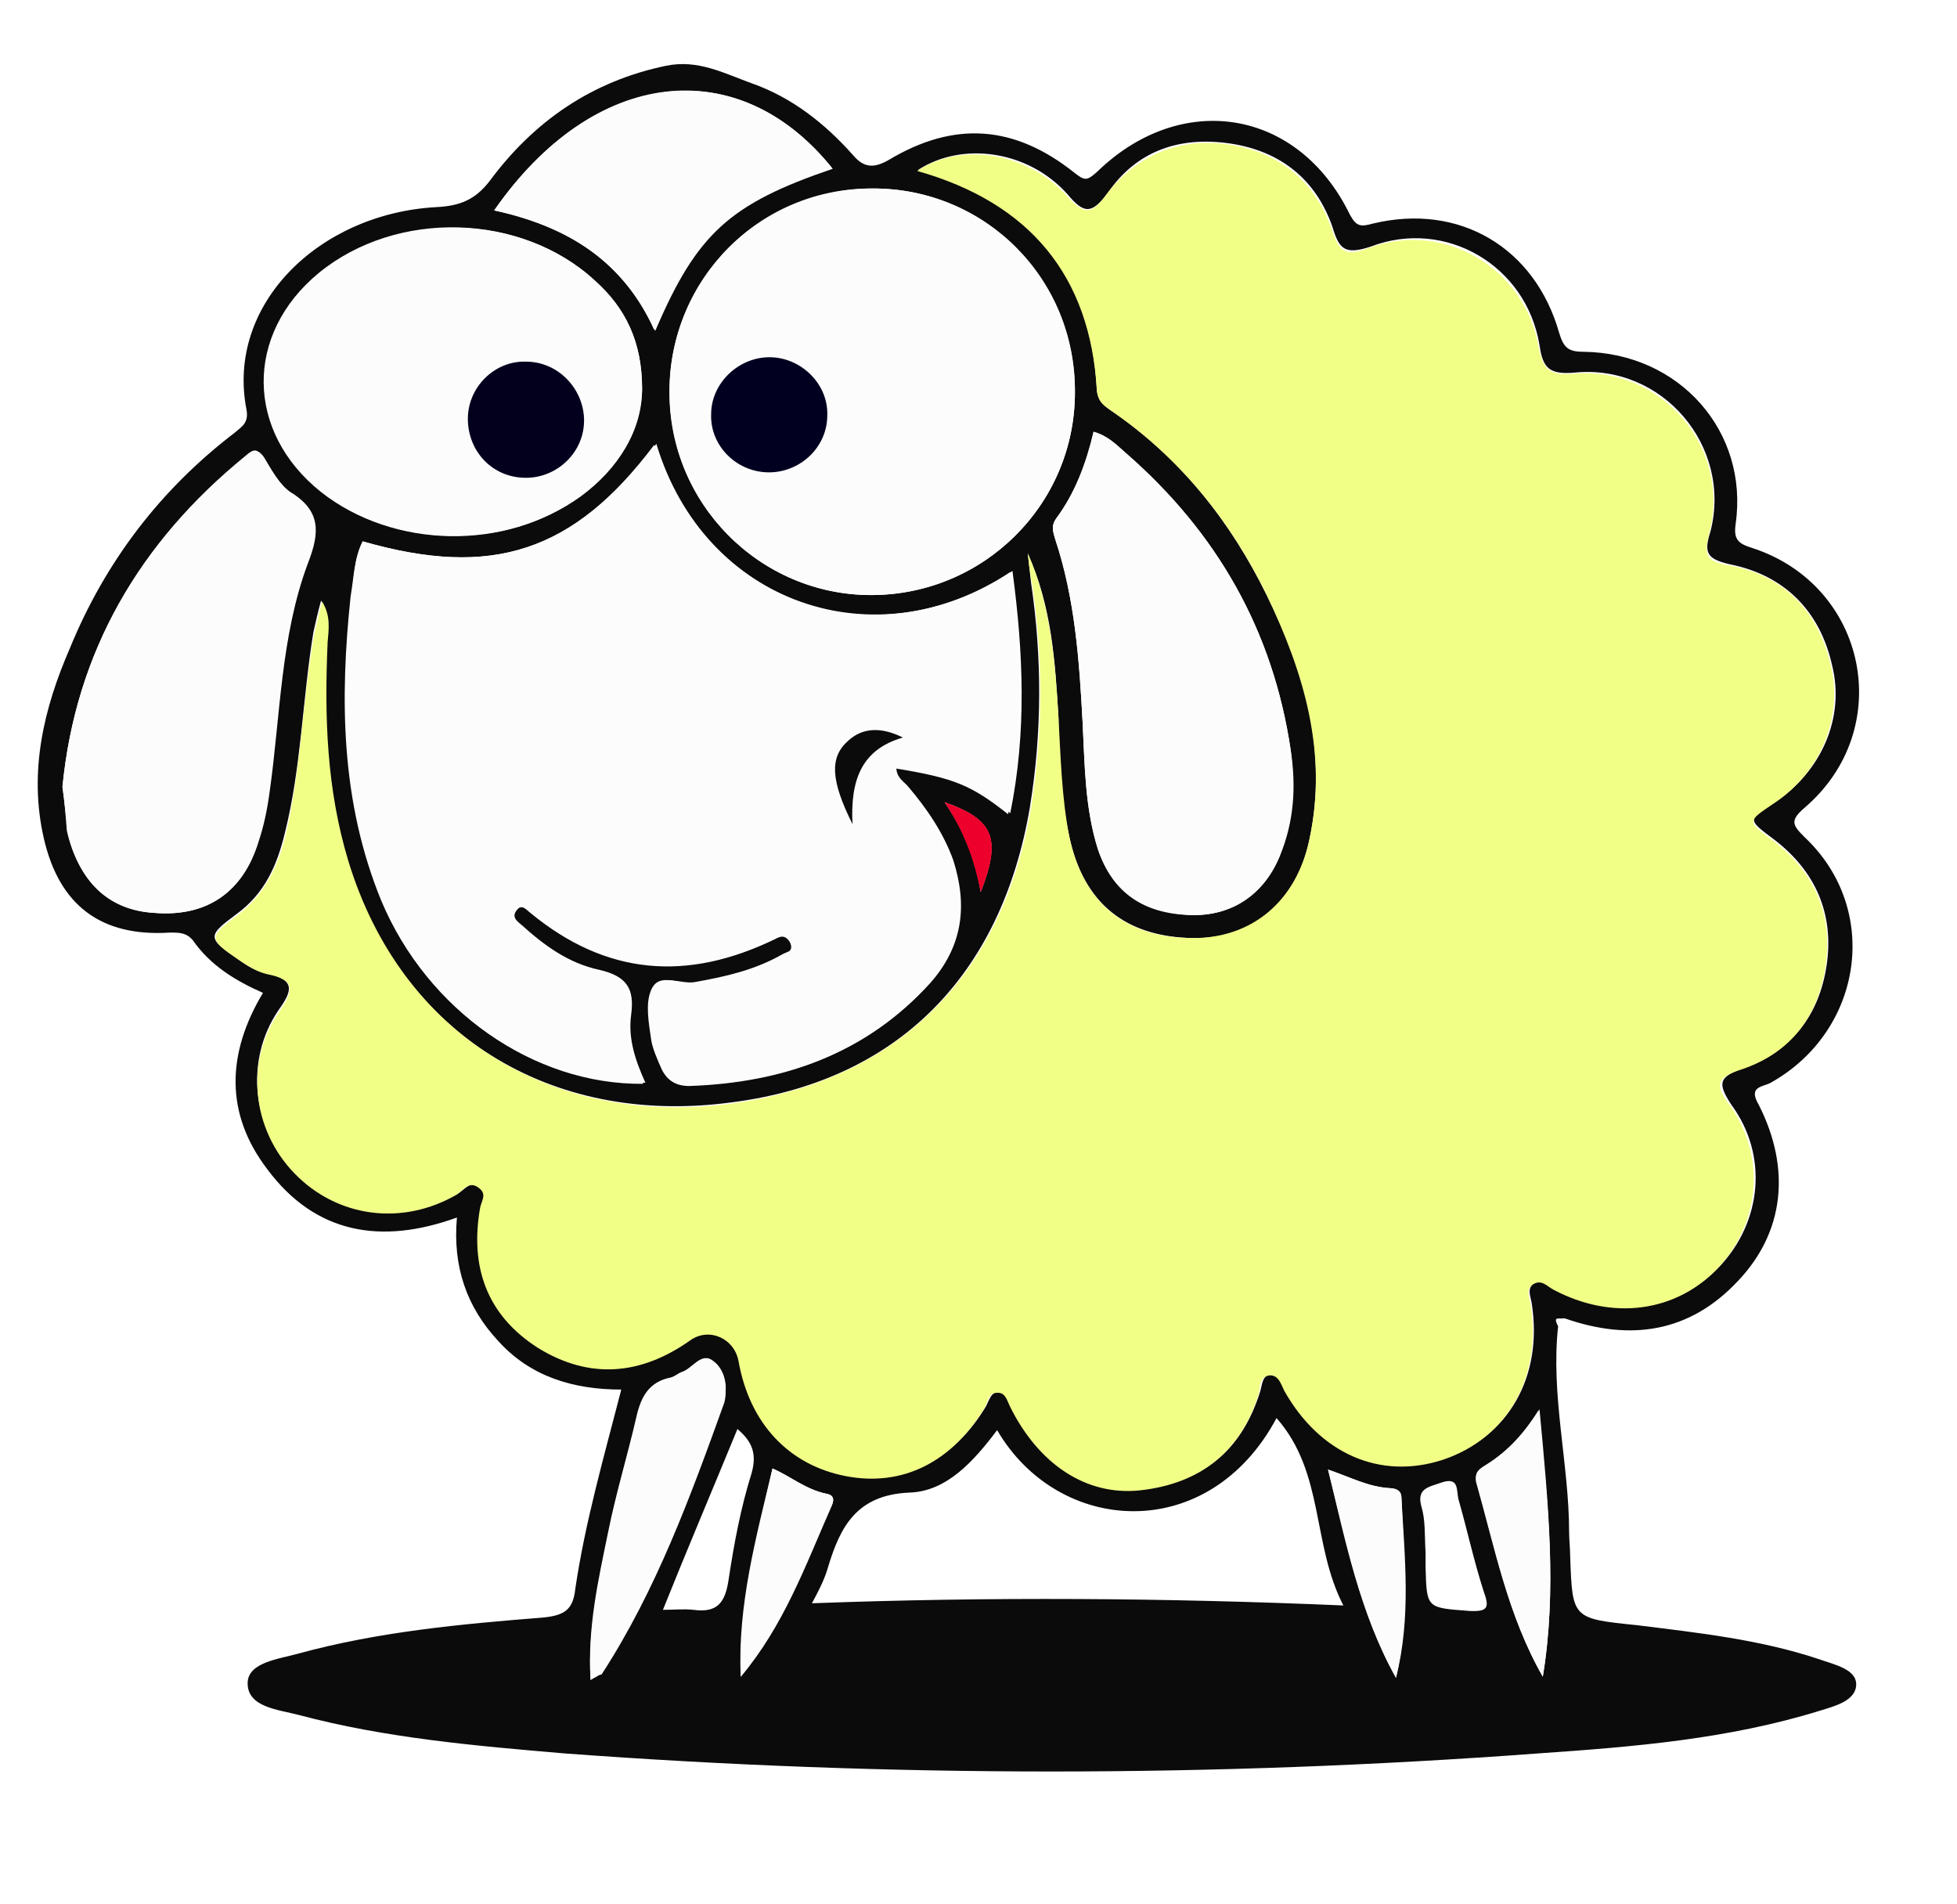
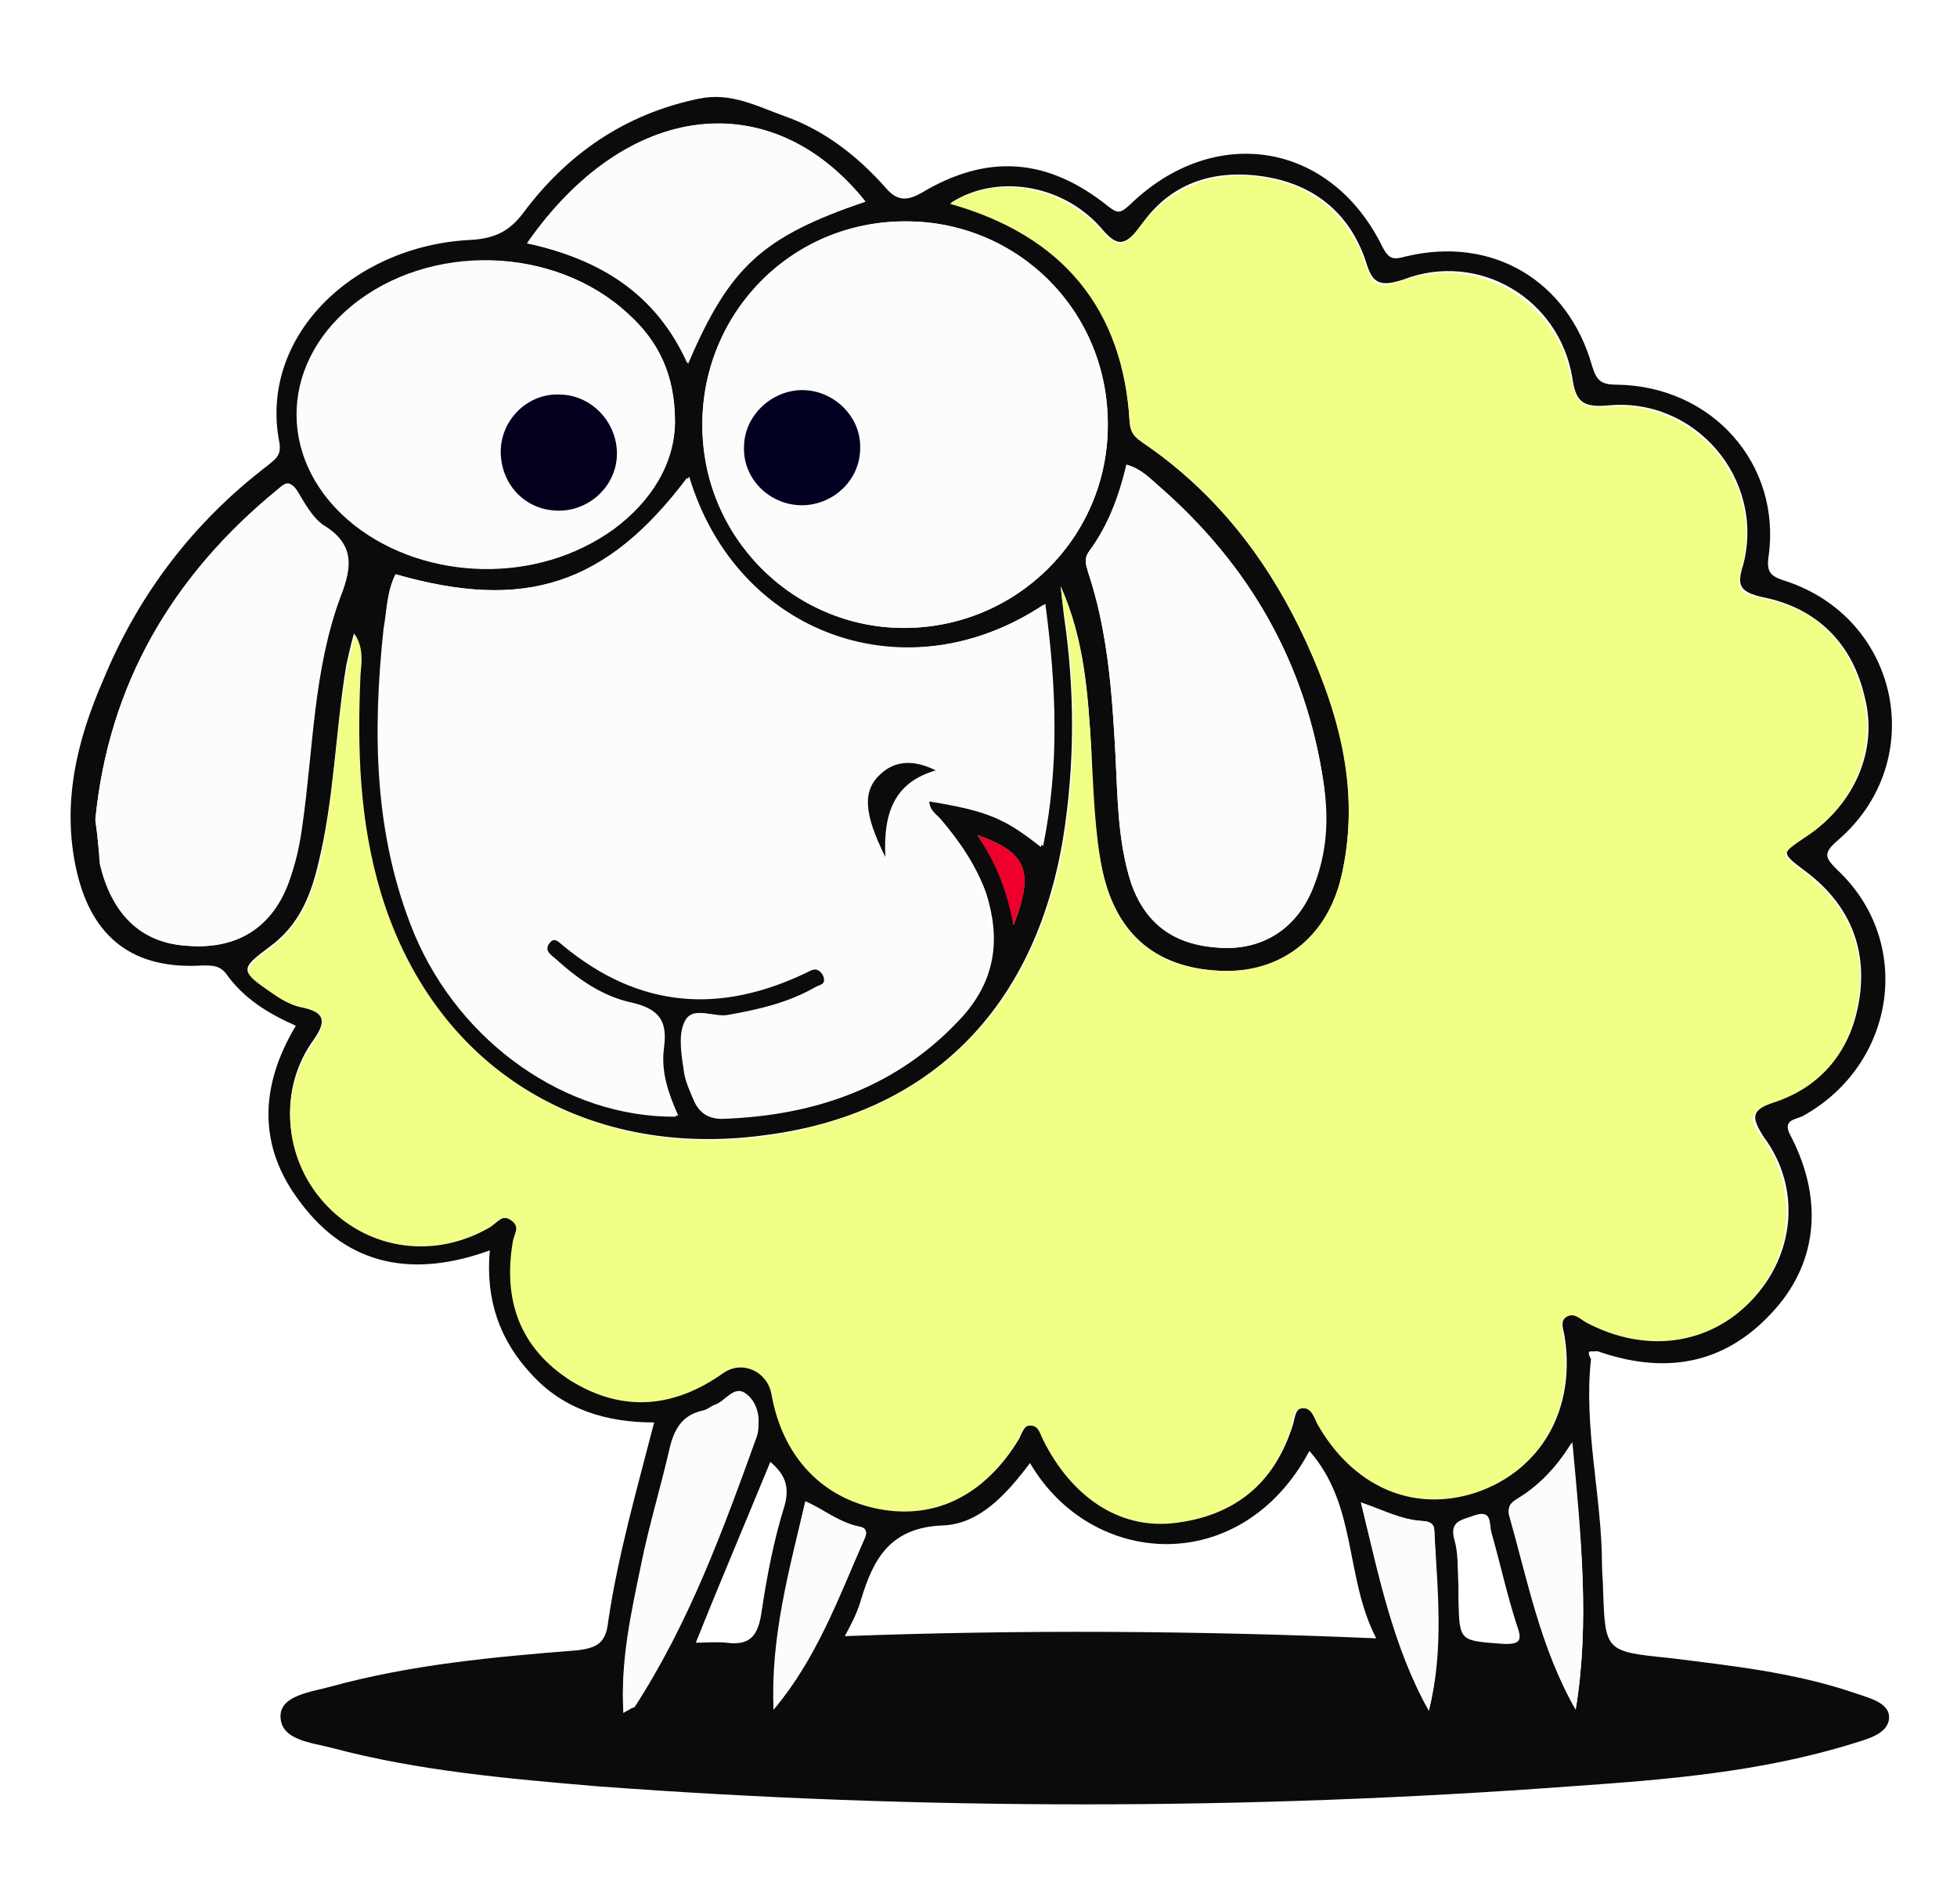
<svg xmlns="http://www.w3.org/2000/svg" version="1.1" id="Layer_1" x="0px" y="0px" viewBox="0 0 178.6 173.7" style="enable-background:new 0 0 178.6 173.7;" xml:space="preserve">
  <style type="text/css">
	.st0{display:none;fill:#FDFDFD;}
	.st1{fill:#0B0B0B;}
	.st2{fill:#F2FF87;}
	.st3{fill:#FCFCFC;}
	.st4{display:none;fill:#FCFCFC;}
	.st5{fill:#ED002B;}
	.st6{fill:#FDFDFD;}
	.st7{fill:#020020;}
	.st8{fill:#03001E;}
</style>
  <g>
    <path class="st0" d="M89.3,173.6c-29.1,0-58.1,0-87.1,0.1c-1.8,0-2.2-0.4-2.2-2.1C0.1,115.1,0.1,58.6,0,2.1C0,0.4,0.4,0,2.1,0   c58.1,0.1,116.2,0.1,174.3,0c1.8,0,2.2,0.4,2.2,2.1c-0.1,56.5-0.1,112.9,0,169.4c0,1.8-0.4,2.1-2.1,2.1   C147.3,173.6,118.3,173.6,89.3,173.6z M142.8,120.5c6,2.1,11.3,1.2,15.8-3.4c4.2-4.4,4.9-10.3,1.9-16.1c-1-1.8,0.5-1.6,1.1-2   c8.6-4.7,10.2-15.7,3.1-22.4c-1.2-1.1-1.4-1.5,0-2.7c8.4-7.2,5.6-20.2-4.8-23.7c-1.3-0.5-1.7-0.8-1.5-2.2   c1.2-8.5-5.1-15.7-13.9-15.7c-1.4,0-1.8-0.4-2.2-1.7c-2.2-7.7-9.1-11.8-17-10c-1.1,0.3-1.5,0.3-2.1-0.8   c-4.7-9.7-15.3-11.5-23.1-3.9c-0.9,0.8-1.1,0.7-2,0.1c-5.5-4.5-11-4.9-17-1.2c-1.4,0.8-2.3,0.7-3.3-0.5c-2.6-2.8-5.5-5.2-9.2-6.5   c-2.5-0.9-4.9-2.1-7.8-1.6c-6.7,1.4-12.1,5.1-16.1,10.5c-1.3,1.8-2.7,2.3-4.9,2.4c-10.7,0.6-19.2,8.9-17.3,18.5   c0.2,1.1-0.4,1.5-1.1,2.1c-6.8,5.2-11.8,11.8-15,19.6C4.1,64.9,2.7,70.6,4,76.7c1.4,6,5.2,8.9,11.5,8.9c0.8,0,1.5-0.1,2.1,0.7   c1.6,2.2,3.9,3.6,6.4,4.8c-3.2,5.5-3.5,11,0.4,16.1c4.5,5.8,10.5,6.8,17.3,4.4c-0.4,4.5,0.9,8.1,3.8,11.3c3,3.2,6.8,4.3,11.2,4.4   c-1.6,6.2-3.3,12.1-4.2,18.2c-0.3,1.9-1,2.5-2.9,2.6c-7.5,0.6-15.1,1.3-22.4,3.3c-1.8,0.5-4.6,0.8-4.6,2.7c0,2.1,2.8,2.4,4.7,2.9   c7.9,2.1,16.1,2.9,24.2,3.5c29.6,2.2,59.3,2.2,88.9,0c8.6-0.7,17.4-1.4,25.7-3.9c1.4-0.5,3.4-0.9,3.3-2.4c0-1.5-2-2-3.4-2.3   c-5.4-1.8-11-2.4-16.6-3.1c-5.9-0.7-5.9-0.7-6.1-6.2c0-0.7-0.1-1.5-0.1-2.3c0-6.3-1.7-12.5-1-18.8   C142.4,120.9,142.6,120.7,142.8,120.5z" />
-     <path class="st1" d="M142.2,121c-0.7,6.3,1,12.6,1,18.8c0,0.7,0.1,1.5,0.1,2.3c0.2,5.6,0.2,5.6,6.1,6.2c5.6,0.7,11.2,1.3,16.6,3.1   c1.4,0.5,3.4,0.9,3.4,2.3c0,1.5-2,2-3.3,2.4c-8.4,2.6-17,3.3-25.7,3.9c-29.6,2.2-59.3,2.2-88.9,0c-8.2-0.7-16.3-1.4-24.2-3.5   c-1.9-0.5-4.7-0.7-4.7-2.9c0-1.9,2.8-2.2,4.6-2.7c7.3-2,14.8-2.7,22.4-3.3c1.9-0.2,2.7-0.7,2.9-2.6c0.9-6.1,2.6-12,4.2-18.2   c-4.4,0-8.3-1.2-11.2-4.4c-2.9-3.1-4.2-6.8-3.8-11.3c-6.9,2.5-12.9,1.5-17.3-4.4c-3.9-5.1-3.7-10.6-0.4-16.1   c-2.5-1.1-4.8-2.5-6.4-4.8c-0.6-0.7-1.2-0.7-2.1-0.7C9.2,85.5,5.4,82.6,4,76.5s0-11.9,2.4-17.4c3.2-7.8,8.2-14.4,15-19.6   c0.7-0.6,1.3-0.9,1.1-2.1c-1.9-9.6,6.6-17.9,17.3-18.5c2.2-0.1,3.6-0.7,4.9-2.4c4-5.4,9.3-9.1,16.1-10.5c2.9-0.6,5.3,0.7,7.8,1.6   c3.7,1.3,6.7,3.7,9.2,6.5c1,1.2,1.9,1.3,3.3,0.5c6-3.6,11.5-3.2,17,1.2c0.9,0.7,1.1,0.7,2-0.1c7.7-7.5,18.4-5.8,23.1,3.9   c0.6,1.1,1,1.1,2.1,0.8c7.9-1.9,14.8,2.2,17,10c0.4,1.3,0.8,1.7,2.2,1.7c8.8,0.1,15.1,7.3,13.9,15.7c-0.2,1.4,0.2,1.8,1.5,2.2   c10.5,3.4,13.2,16.5,4.8,23.7c-1.4,1.2-1.1,1.6,0,2.7c7,6.6,5.3,17.7-3.1,22.4c-0.7,0.4-2.1,0.3-1.1,2c3,5.9,2.3,11.7-1.9,16.1   c-4.4,4.7-9.8,5.5-15.8,3.4C142.1,120.3,141.9,120.5,142.2,121z M93.8,50.5c0.1,0.9,0.2,1.9,0.3,2.7c1,6.8,1,13.6-0.1,20.4   c-2.6,15.5-12.2,25.1-27.3,27c-16.5,2.2-30.2-6.3-35-22.1c-2-6.5-2.3-13.2-1.9-20c0.1-1.2,0.3-2.3-0.5-3.7c-0.3,1.1-0.5,2-0.7,2.9   c-1,6.1-1.1,12.3-2.6,18.3c-0.7,2.9-1.8,5.5-4.4,7.4c-2.7,2-2.7,2.2,0.1,4.1c0.8,0.6,1.6,1.1,2.6,1.3c2.7,0.6,2.4,1.6,1.1,3.4   C22.3,96.8,23,103,27,107c3.9,4,9.8,4.8,14.8,1.9c0.7-0.4,1.1-1.2,2-0.6c0.8,0.6,0.2,1.3,0.1,1.9c-1,5.3,0.7,9.7,5.3,12.7   s9.3,2.5,13.9-0.7c1.8-1.2,4.1-0.3,4.4,1.9c1,5.8,4.6,9.6,9.8,10.5s9.7-1.3,12.7-6.3c0.3-0.6,0.5-1.4,1.3-1.3   c0.8,0.1,0.9,0.7,1,1.3c2.6,5.2,6.8,8.1,11.8,7.6c5.6-0.6,9.2-3.5,10.9-8.9c0.2-0.7,0.2-1.5,1-1.6c0.9-0.1,1,0.7,1.3,1.4   c3.2,5.8,8.7,8.3,14.5,6.3c5.9-2,9-7.5,8-14.1c-0.1-0.7-0.5-1.4,0.2-1.9c0.8-0.5,1.3,0.2,1.9,0.5c5.3,2.9,11.1,2.1,15-2   c3.9-4.1,4.5-10.2,1.1-14.8c-1.3-2-1.1-2.5,1-3.3c4.5-1.6,7-4.8,7.7-9.4c0.7-4.7-1-8.6-4.8-11.5c-2.4-1.8-2.5-1.8,0.1-3.4   c4.2-2.8,6.4-7.7,5.2-12.5c-1.1-4.9-4.3-8.2-9.3-9.2c-2.2-0.5-2.4-1.1-1.8-3c2-7.8-4.4-15.3-12.4-14.5c-2.3,0.2-2.9-0.4-3.2-2.5   c-1.2-7.3-8.6-11.6-15.4-9c-2.4,0.8-2.9,0.2-3.5-1.8c-1.5-4.3-4.7-6.9-9.3-7.6c-4.7-0.7-8.6,0.7-11.2,4.5c-1.5,2-2.2,1.9-3.7,0.1   c-3.6-4-9.6-4.8-13.6-2.2c10.3,3,15.8,9.7,16.3,20.1c0.1,0.9,0.5,1.3,1.2,1.8c6.4,4.3,11,10.2,14.3,16.9c3.5,7,5.6,14.4,3.9,22.3   c-1.2,5.8-5.3,9.1-10.6,9c-6.2-0.1-10-3.2-11.3-9.2c-0.8-3.6-1-7.3-1-10.9C96.3,60.4,96,55.4,93.8,50.5z M33.1,49.4   c-0.8,1.6-0.8,3.4-1,5c-1,9.4-1,18.7,2.9,27.7c4.3,10,14,16.8,23.9,16.7c-0.9-2-1.6-4-1.3-6.2c0.3-2.3-0.3-3.5-2.9-4.1   c-2.8-0.6-5-2.2-7.1-4.1c-0.5-0.4-1-0.8-0.3-1.5c0.6-0.6,1-0.1,1.3,0.3c6.8,5.7,14.3,6.3,22.3,2.4c0.7-0.3,1.1-0.5,1.4,0.3   c0.5,0.9-0.5,0.9-0.9,1.2c-2.5,1.4-5.1,2-7.9,2.5c-1.3,0.3-3.2-0.9-3.9,0.7c-0.5,1.2-0.2,2.9,0,4.3c0.1,1,0.6,2,1,2.9   c0.4,1,1.1,1.5,2.5,1.5c8.6-0.3,16-2.9,21.8-9.3c3-3.4,3.4-7.1,2.1-11.2c-0.9-2.5-2.4-4.7-4.1-6.7c-0.4-0.5-1.1-0.8-1.1-1.8   c5.6,1,7,1.6,10.4,4.2c1.5-7.4,1.2-14.6,0.2-22.1c-12.5,8.4-28.1,3-32.5-11.6C52.3,50.4,44.9,52.8,33.1,49.4z M98.1,35.8   c0-10.3-8.2-18.6-18.4-18.6c-10.3-0.1-18.6,8.2-18.6,18.5s8.3,18.6,18.4,18.6C89.8,54.3,98.1,46,98.1,35.8z M58.6,35.5   c0-4.3-1.5-7.4-4.3-9.9c-6.7-6.2-18.1-6.4-25.1-0.7c-6.8,5.6-6.7,14.5,0.2,20c6.6,5.2,16.8,5.3,23.6,0.4   C56.4,42.8,58.6,39.3,58.6,35.5z M99.8,39.4c-0.7,2.9-1.7,5.6-3.4,7.9c-0.5,0.7-0.3,1.2-0.1,1.9c1.8,5.4,2.2,11,2.5,16.7   c0.2,3.9,0.2,7.8,1.4,11.6c1.3,3.8,4.1,5.8,8.5,6c3.7,0.1,6.6-1.8,8.1-5.4c1.2-3.1,1.4-6.3,1-9.6c-1.6-10.9-6.7-19.9-15.1-27.2   C101.8,40.5,101.1,39.8,99.8,39.4z M5.7,71.8c0.2,1.4,0.3,2.7,0.5,4c0.9,4.6,3.7,7.3,7.9,7.5c4.8,0.4,8.1-1.9,9.5-6.5   c0.5-1.5,0.8-3,1-4.5c1-7,1-14.2,3.5-20.9c1.1-2.8,1.2-4.8-1.6-6.5c-1-0.7-1.7-2-2.3-3c-0.6-1-1-0.8-1.7-0.3   C12.7,49.5,6.9,59.5,5.7,71.8z M74.1,146.3c16.2-0.6,32.1-0.5,48.5,0.2c-2.9-5.6-1.7-12.1-6.1-17.1c-6.2,11.6-19.9,10.7-25.5,1.1   c-2.1,2.8-4.6,5.6-8,5.7c-4.8,0.2-6.3,3.1-7.4,6.7C75.3,144,74.8,145,74.1,146.3z M45.1,19.2c6.7,1.4,11.8,4.7,14.6,10.9   c3.8-8.9,6.8-11.6,16.2-14.8C67.4,4.7,54.2,6.2,45.1,19.2z M53.9,153.3c0.5-0.3,0.8-0.4,0.9-0.6c5.1-7.6,8.1-16.3,11.2-24.8   c0.5-1.2,0.2-2.9-0.9-3.7c-1.1-0.9-1.9,0.7-2.9,1c-0.3,0.1-0.6,0.4-1,0.5c-2,0.4-2.7,1.8-3.1,3.5c-0.8,3.5-1.9,7.1-2.6,10.6   C54.6,144.2,53.6,148.5,53.9,153.3z M140.8,153c1.3-7.9,0.5-15.8-0.4-24.3c-1.5,2.4-3.1,4-5.1,5.2c-0.5,0.3-0.7,0.7-0.6,1.3   C136.4,141.2,137.6,147.4,140.8,153z M67.6,153c3.9-4.7,5.9-10.3,8.3-15.6c0.3-0.7,0.1-1-0.5-1.1c-1.8-0.4-3.2-1.5-4.9-2.3   C69.1,140.4,67.4,146.5,67.6,153z M121.2,134.1c1.7,6.6,2.9,13.1,6.2,19c1.3-5.5,0.7-10.9,0.5-16.4c0-0.7-0.4-0.8-1-0.9   C124.9,135.7,123.2,134.8,121.2,134.1z M67.3,130.4c-2.3,5.6-4.6,11-6.8,16.5c1,0,1.9-0.1,2.8,0c2.2,0.3,2.9-0.7,3.2-2.8   c0.5-3.3,1.1-6.5,2.1-9.7C69.1,132.6,68.6,131.5,67.3,130.4z M130.1,141.7c0,0,0,0.7,0,1.3c0.1,3.8,0.1,3.7,4,4   c1.8,0.1,1.8-0.4,1.3-1.8c-0.9-2.8-1.5-5.6-2.3-8.4c-0.2-0.8,0.1-2.1-1.6-1.5c-1.1,0.4-2.2,0.5-1.8,2.1   C130.1,138.7,130,139.9,130.1,141.7z M86.2,73.2c1.8,2.6,2.8,5.2,3.3,8.2C91.4,76.5,90.7,74.8,86.2,73.2z" />
-     <path class="st2" d="M93.8,50.5c2.1,4.8,2.5,9.9,2.8,15c0.2,3.6,0.3,7.4,1,10.9c1.3,6.1,5.2,9.2,11.3,9.2c5.3,0,9.4-3.3,10.6-9   c1.7-7.9-0.5-15.2-3.9-22.3c-3.3-6.8-8-12.6-14.3-16.9c-0.7-0.5-1.1-0.8-1.2-1.8C99.5,25.2,94,18.5,83.7,15.6   c3.9-2.6,9.9-1.8,13.6,2.2c1.6,1.8,2.3,1.9,3.7-0.1c2.8-3.6,6.7-5.2,11.2-4.5c4.6,0.7,7.8,3.4,9.3,7.6c0.7,2.1,1.1,2.7,3.5,1.8   c6.8-2.5,14.2,1.9,15.4,9c0.4,2.1,1,2.7,3.2,2.5c8.1-0.7,14.4,6.8,12.4,14.5c-0.5,2-0.4,2.6,1.8,3c5.1,0.9,8.2,4.3,9.3,9.2   c1.1,4.8-1,9.7-5.2,12.5c-2.5,1.7-2.5,1.6-0.1,3.4c3.8,2.9,5.5,6.7,4.8,11.5c-0.7,4.6-3.2,7.9-7.7,9.4c-2.2,0.7-2.5,1.4-1,3.3   c3.3,4.7,2.7,10.7-1.1,14.8c-3.9,4.1-9.7,4.8-15,2c-0.6-0.3-1.1-1-1.9-0.5c-0.7,0.5-0.3,1.2-0.2,1.9c1,6.6-2.1,12.1-8,14.1   c-5.8,1.9-11.3-0.6-14.5-6.3c-0.3-0.6-0.5-1.4-1.3-1.4c-0.9,0.1-0.9,0.9-1,1.6c-1.6,5.3-5.3,8.3-10.9,8.9   c-4.9,0.5-9.2-2.4-11.8-7.6c-0.3-0.6-0.4-1.2-1-1.3c-1-0.1-1,0.7-1.3,1.3c-3,5-7.5,7.3-12.7,6.3s-8.8-4.8-9.8-10.5   c-0.4-2.1-2.7-3.1-4.4-1.9c-4.5,3.2-9.2,3.6-13.9,0.7c-4.7-3-6.2-7.4-5.3-12.7c0.1-0.7,0.7-1.3-0.1-1.9c-0.9-0.7-1.4,0.2-2,0.6   c-5,2.9-10.9,2.1-14.8-1.9c-3.9-4-4.6-10.2-1.4-14.8c1.3-1.9,1.5-2.9-1.1-3.4c-0.9-0.2-1.7-0.7-2.6-1.3c-2.8-1.9-2.8-2.1-0.1-4.1   c2.5-1.9,3.7-4.5,4.4-7.4c1.4-6.1,1.5-12.2,2.6-18.3c0.2-0.9,0.4-1.8,0.7-2.9c0.8,1.3,0.6,2.5,0.5,3.7c-0.3,6.8-0.1,13.4,1.9,20   c4.8,15.7,18.4,24.3,35,22.1c15.1-2.1,24.7-11.6,27.3-27c1.1-6.8,1.1-13.6,0.1-20.4C94,52.4,93.9,51.4,93.8,50.5z" />
-     <path class="st3" d="M33.1,49.4c11.9,3.4,19.2,1,26.6-8.8c4.4,14.5,20,19.9,32.5,11.6c1,7.5,1.3,14.7-0.2,22.1   c-3.3-2.6-4.8-3.3-10.4-4.2c0,0.8,0.8,1.3,1.1,1.8c1.7,2.1,3.2,4.2,4.1,6.7c1.3,4.1,1,7.8-2.1,11.2c-5.8,6.4-13.2,9-21.8,9.3   c-1.2,0-2-0.5-2.5-1.5c-0.4-0.9-0.9-2-1-2.9c-0.2-1.4-0.5-3.1,0-4.3c0.7-1.8,2.6-0.5,3.9-0.7c2.8-0.5,5.4-1.1,7.9-2.5   c0.5-0.3,1.3-0.3,0.9-1.2c-0.4-0.7-0.9-0.6-1.4-0.3c-8,3.9-15.4,3.3-22.3-2.4c-0.4-0.3-0.7-0.8-1.3-0.3c-0.7,0.7-0.2,1,0.3,1.5   c2.1,1.9,4.4,3.5,7.1,4.1c2.6,0.6,3.2,1.7,2.9,4.1c-0.3,2.1,0.5,4.2,1.3,6.2c-10,0.1-19.7-6.7-23.9-16.7C31.1,73.2,31,63.8,32,54.4   C32.3,52.7,32.3,51,33.1,49.4z M77.8,75.2c-0.2-4,0.8-6.8,4.7-7.9c-2-1-3.7-0.9-5,0.3C75.7,69.1,75.7,71.2,77.8,75.2z" />
-     <path class="st3" d="M98.1,35.8c0,10.3-8.4,18.5-18.6,18.5c-10.2,0-18.5-8.4-18.4-18.6c0-10.3,8.5-18.5,18.6-18.5   C90,17.2,98.2,25.5,98.1,35.8z M75.5,37.9c0-2.8-2.3-5.2-5.1-5.3c-2.9-0.1-5.5,2.3-5.5,5.2c0,2.8,2.3,5.2,5.1,5.3   C73.1,43.2,75.5,40.9,75.5,37.9z" />
-     <path class="st3" d="M58.6,35.5c-0.1,3.8-2.2,7.2-5.7,9.8c-6.7,5-17,4.8-23.6-0.4c-6.9-5.5-7-14.4-0.2-20   c7.1-5.8,18.5-5.5,25.1,0.7C57.1,28.1,58.6,31.2,58.6,35.5z M42.7,38.4c0.1,2.9,2.4,5.2,5.2,5.2c2.9,0,5.4-2.4,5.3-5.4   c-0.1-2.9-2.5-5.2-5.3-5.2C45,32.9,42.7,35.4,42.7,38.4z" />
-     <path class="st3" d="M99.8,39.4c1.2,0.3,2,1.1,2.9,1.9c8.4,7.3,13.5,16.3,15.1,27.2c0.5,3.3,0.3,6.5-1,9.6   c-1.4,3.5-4.4,5.5-8.1,5.4c-4.4-0.1-7.2-2.1-8.5-6c-1.2-3.8-1.2-7.7-1.4-11.6c-0.3-5.6-0.7-11.3-2.5-16.7c-0.2-0.7-0.4-1.2,0.1-1.9   C98.1,45,99.2,42.3,99.8,39.4z" />
-     <path class="st3" d="M5.7,71.8c1.2-12.3,7-22.3,16.7-30.2c0.8-0.7,1.1-0.7,1.7,0.3c0.6,1.1,1.3,2.4,2.3,3c2.9,1.8,2.7,3.7,1.6,6.5   c-2.7,6.7-2.5,13.9-3.5,20.9c-0.2,1.5-0.6,3-1,4.5c-1.4,4.7-4.7,6.9-9.5,6.5c-4.1-0.3-6.9-3-7.9-7.5C6,74.5,5.9,73.2,5.7,71.8z" />
-     <path class="st4" d="M74.1,146.3c0.7-1.4,1.2-2.3,1.5-3.4c1.1-3.6,2.6-6.5,7.4-6.7c3.4-0.1,5.9-2.9,8-5.7   c5.6,9.7,19.3,10.4,25.5-1.1c4.4,4.9,3.3,11.5,6.1,17.1C106.2,145.8,90.3,145.7,74.1,146.3z" />
-     <path class="st3" d="M45.1,19.2c9-13,22.2-14.6,30.9-3.8c-9.4,3.2-12.4,5.9-16.2,14.8C57,23.9,51.9,20.7,45.1,19.2z" />
-     <path class="st3" d="M53.9,153.3c-0.3-4.8,0.9-9.1,1.7-13.4c0.8-3.5,1.8-7.1,2.6-10.6c0.4-1.9,1.1-3.2,3.1-3.5   c0.3-0.1,0.6-0.4,1-0.5c1-0.3,1.8-2,2.9-1c1,0.8,1.2,2.6,0.9,3.7c-3.1,8.6-6.2,17.1-11.2,24.8C54.5,152.9,54.3,152.9,53.9,153.3z" />
-     <path class="st3" d="M140.8,153c-3.2-5.6-4.4-11.8-6-17.9c-0.2-0.6,0-0.9,0.6-1.3c2-1.2,3.6-2.8,5.1-5.2   C141.3,137.2,142.1,145.1,140.8,153z" />
-     <path class="st3" d="M67.6,153c-0.3-6.5,1.4-12.7,2.9-19c1.7,0.7,3.1,2,4.9,2.3c0.6,0.1,0.8,0.5,0.5,1.1   C73.5,142.9,71.5,148.4,67.6,153z" />
-     <path class="st3" d="M121.2,134.1c2.1,0.7,3.7,1.6,5.7,1.7c0.6,0,1,0.3,1,0.9c0.3,5.5,0.9,10.9-0.5,16.4   C124.1,147.2,122.8,140.7,121.2,134.1z" />
-     <path class="st4" d="M67.3,130.4c1.3,1.1,1.8,2.2,1.2,4c-1,3.2-1.7,6.4-2.1,9.7c-0.3,2.1-1,3.1-3.2,2.8c-0.9-0.1-1.7,0-2.8,0   C62.7,141.4,65,136,67.3,130.4z" />
-     <path class="st4" d="M130.1,141.7c-0.1-2,0-3.2-0.3-4.3c-0.4-1.7,0.8-1.7,1.8-2.1c1.7-0.6,1.4,0.7,1.6,1.5c0.8,2.8,1.4,5.6,2.3,8.4   c0.5,1.4,0.4,2-1.3,1.8c-3.9-0.3-3.9-0.2-4-4C130.1,142.4,130.1,141.7,130.1,141.7z" />
-     <path class="st5" d="M86.2,73.2c4.6,1.6,5.2,3.4,3.3,8.2C88.9,78.4,88,75.9,86.2,73.2z" />
-     <path class="st6" d="M142.2,121c-0.4-0.7-0.2-0.8,0.5-0.6C142.6,120.7,142.4,120.9,142.2,121z" />
-     <path class="st1" d="M77.8,75.2c-2-4-2.1-6.1-0.4-7.6c1.3-1.2,3-1.3,5-0.3C78.6,68.4,77.6,71.2,77.8,75.2z" />
-     <path class="st7" d="M75.5,37.9c0,3-2.6,5.3-5.5,5.2c-2.9-0.1-5.2-2.5-5.1-5.3c0-2.9,2.6-5.3,5.5-5.2   C73.2,32.7,75.6,35.1,75.5,37.9z" />
-     <path class="st8" d="M42.7,38.4c-0.1-3,2.4-5.5,5.3-5.4c2.9,0,5.2,2.4,5.3,5.2c0.1,3-2.4,5.4-5.3,5.4C45,43.6,42.8,41.3,42.7,38.4z   " />
+     <g id="sheep" transform="translate(3, 3)">
+       <path class="st1" d="M142.2,121c-0.7,6.3,1,12.6,1,18.8c0,0.7,0.1,1.5,0.1,2.3c0.2,5.6,0.2,5.6,6.1,6.2c5.6,0.7,11.2,1.3,16.6,3.1   c1.4,0.5,3.4,0.9,3.4,2.3c0,1.5-2,2-3.3,2.4c-8.4,2.6-17,3.3-25.7,3.9c-29.6,2.2-59.3,2.2-88.9,0c-8.2-0.7-16.3-1.4-24.2-3.5   c-1.9-0.5-4.7-0.7-4.7-2.9c0-1.9,2.8-2.2,4.6-2.7c7.3-2,14.8-2.7,22.4-3.3c1.9-0.2,2.7-0.7,2.9-2.6c0.9-6.1,2.6-12,4.2-18.2   c-4.4,0-8.3-1.2-11.2-4.4c-2.9-3.1-4.2-6.8-3.8-11.3c-6.9,2.5-12.9,1.5-17.3-4.4c-3.9-5.1-3.7-10.6-0.4-16.1   c-2.5-1.1-4.8-2.5-6.4-4.8c-0.6-0.7-1.2-0.7-2.1-0.7C9.2,85.5,5.4,82.6,4,76.5s0-11.9,2.4-17.4c3.2-7.8,8.2-14.4,15-19.6   c0.7-0.6,1.3-0.9,1.1-2.1c-1.9-9.6,6.6-17.9,17.3-18.5c2.2-0.1,3.6-0.7,4.9-2.4c4-5.4,9.3-9.1,16.1-10.5c2.9-0.6,5.3,0.7,7.8,1.6   c3.7,1.3,6.7,3.7,9.2,6.5c1,1.2,1.9,1.3,3.3,0.5c6-3.6,11.5-3.2,17,1.2c0.9,0.7,1.1,0.7,2-0.1c7.7-7.5,18.4-5.8,23.1,3.9   c0.6,1.1,1,1.1,2.1,0.8c7.9-1.9,14.8,2.2,17,10c0.4,1.3,0.8,1.7,2.2,1.7c8.8,0.1,15.1,7.3,13.9,15.7c-0.2,1.4,0.2,1.8,1.5,2.2   c10.5,3.4,13.2,16.5,4.8,23.7c-1.4,1.2-1.1,1.6,0,2.7c7,6.6,5.3,17.7-3.1,22.4c-0.7,0.4-2.1,0.3-1.1,2c3,5.9,2.3,11.7-1.9,16.1   c-4.4,4.7-9.8,5.5-15.8,3.4C142.1,120.3,141.9,120.5,142.2,121z M93.8,50.5c0.1,0.9,0.2,1.9,0.3,2.7c1,6.8,1,13.6-0.1,20.4   c-2.6,15.5-12.2,25.1-27.3,27c-16.5,2.2-30.2-6.3-35-22.1c-2-6.5-2.3-13.2-1.9-20c0.1-1.2,0.3-2.3-0.5-3.7c-0.3,1.1-0.5,2-0.7,2.9   c-1,6.1-1.1,12.3-2.6,18.3c-0.7,2.9-1.8,5.5-4.4,7.4c-2.7,2-2.7,2.2,0.1,4.1c0.8,0.6,1.6,1.1,2.6,1.3c2.7,0.6,2.4,1.6,1.1,3.4   C22.3,96.8,23,103,27,107c3.9,4,9.8,4.8,14.8,1.9c0.7-0.4,1.1-1.2,2-0.6c0.8,0.6,0.2,1.3,0.1,1.9c-1,5.3,0.7,9.7,5.3,12.7   s9.3,2.5,13.9-0.7c1.8-1.2,4.1-0.3,4.4,1.9c1,5.8,4.6,9.6,9.8,10.5s9.7-1.3,12.7-6.3c0.3-0.6,0.5-1.4,1.3-1.3   c0.8,0.1,0.9,0.7,1,1.3c2.6,5.2,6.8,8.1,11.8,7.6c5.6-0.6,9.2-3.5,10.9-8.9c0.2-0.7,0.2-1.5,1-1.6c0.9-0.1,1,0.7,1.3,1.4   c3.2,5.8,8.7,8.3,14.5,6.3c5.9-2,9-7.5,8-14.1c-0.1-0.7-0.5-1.4,0.2-1.9c0.8-0.5,1.3,0.2,1.9,0.5c5.3,2.9,11.1,2.1,15-2   c3.9-4.1,4.5-10.2,1.1-14.8c-1.3-2-1.1-2.5,1-3.3c4.5-1.6,7-4.8,7.7-9.4c0.7-4.7-1-8.6-4.8-11.5c-2.4-1.8-2.5-1.8,0.1-3.4   c4.2-2.8,6.4-7.7,5.2-12.5c-1.1-4.9-4.3-8.2-9.3-9.2c-2.2-0.5-2.4-1.1-1.8-3c2-7.8-4.4-15.3-12.4-14.5c-2.3,0.2-2.9-0.4-3.2-2.5   c-1.2-7.3-8.6-11.6-15.4-9c-2.4,0.8-2.9,0.2-3.5-1.8c-1.5-4.3-4.7-6.9-9.3-7.6c-4.7-0.7-8.6,0.7-11.2,4.5c-1.5,2-2.2,1.9-3.7,0.1   c-3.6-4-9.6-4.8-13.6-2.2c10.3,3,15.8,9.7,16.3,20.1c0.1,0.9,0.5,1.3,1.2,1.8c6.4,4.3,11,10.2,14.3,16.9c3.5,7,5.6,14.4,3.9,22.3   c-1.2,5.8-5.3,9.1-10.6,9c-6.2-0.1-10-3.2-11.3-9.2c-0.8-3.6-1-7.3-1-10.9C96.3,60.4,96,55.4,93.8,50.5z M33.1,49.4   c-0.8,1.6-0.8,3.4-1,5c-1,9.4-1,18.7,2.9,27.7c4.3,10,14,16.8,23.9,16.7c-0.9-2-1.6-4-1.3-6.2c0.3-2.3-0.3-3.5-2.9-4.1   c-2.8-0.6-5-2.2-7.1-4.1c-0.5-0.4-1-0.8-0.3-1.5c0.6-0.6,1-0.1,1.3,0.3c6.8,5.7,14.3,6.3,22.3,2.4c0.7-0.3,1.1-0.5,1.4,0.3   c0.5,0.9-0.5,0.9-0.9,1.2c-2.5,1.4-5.1,2-7.9,2.5c-1.3,0.3-3.2-0.9-3.9,0.7c-0.5,1.2-0.2,2.9,0,4.3c0.1,1,0.6,2,1,2.9   c0.4,1,1.1,1.5,2.5,1.5c8.6-0.3,16-2.9,21.8-9.3c3-3.4,3.4-7.1,2.1-11.2c-0.9-2.5-2.4-4.7-4.1-6.7c-0.4-0.5-1.1-0.8-1.1-1.8   c5.6,1,7,1.6,10.4,4.2c1.5-7.4,1.2-14.6,0.2-22.1c-12.5,8.4-28.1,3-32.5-11.6C52.3,50.4,44.9,52.8,33.1,49.4z M98.1,35.8   c0-10.3-8.2-18.6-18.4-18.6c-10.3-0.1-18.6,8.2-18.6,18.5s8.3,18.6,18.4,18.6C89.8,54.3,98.1,46,98.1,35.8z M58.6,35.5   c0-4.3-1.5-7.4-4.3-9.9c-6.7-6.2-18.1-6.4-25.1-0.7c-6.8,5.6-6.7,14.5,0.2,20c6.6,5.2,16.8,5.3,23.6,0.4   C56.4,42.8,58.6,39.3,58.6,35.5z M99.8,39.4c-0.7,2.9-1.7,5.6-3.4,7.9c-0.5,0.7-0.3,1.2-0.1,1.9c1.8,5.4,2.2,11,2.5,16.7   c0.2,3.9,0.2,7.8,1.4,11.6c1.3,3.8,4.1,5.8,8.5,6c3.7,0.1,6.6-1.8,8.1-5.4c1.2-3.1,1.4-6.3,1-9.6c-1.6-10.9-6.7-19.9-15.1-27.2   C101.8,40.5,101.1,39.8,99.8,39.4z M5.7,71.8c0.2,1.4,0.3,2.7,0.5,4c0.9,4.6,3.7,7.3,7.9,7.5c4.8,0.4,8.1-1.9,9.5-6.5   c0.5-1.5,0.8-3,1-4.5c1-7,1-14.2,3.5-20.9c1.1-2.8,1.2-4.8-1.6-6.5c-1-0.7-1.7-2-2.3-3c-0.6-1-1-0.8-1.7-0.3   C12.7,49.5,6.9,59.5,5.7,71.8z M74.1,146.3c16.2-0.6,32.1-0.5,48.5,0.2c-2.9-5.6-1.7-12.1-6.1-17.1c-6.2,11.6-19.9,10.7-25.5,1.1   c-2.1,2.8-4.6,5.6-8,5.7c-4.8,0.2-6.3,3.1-7.4,6.7C75.3,144,74.8,145,74.1,146.3z M45.1,19.2c6.7,1.4,11.8,4.7,14.6,10.9   c3.8-8.9,6.8-11.6,16.2-14.8C67.4,4.7,54.2,6.2,45.1,19.2z M53.9,153.3c0.5-0.3,0.8-0.4,0.9-0.6c5.1-7.6,8.1-16.3,11.2-24.8   c0.5-1.2,0.2-2.9-0.9-3.7c-1.1-0.9-1.9,0.7-2.9,1c-0.3,0.1-0.6,0.4-1,0.5c-2,0.4-2.7,1.8-3.1,3.5c-0.8,3.5-1.9,7.1-2.6,10.6   C54.6,144.2,53.6,148.5,53.9,153.3z M140.8,153c1.3-7.9,0.5-15.8-0.4-24.3c-1.5,2.4-3.1,4-5.1,5.2c-0.5,0.3-0.7,0.7-0.6,1.3   C136.4,141.2,137.6,147.4,140.8,153z M67.6,153c3.9-4.7,5.9-10.3,8.3-15.6c0.3-0.7,0.1-1-0.5-1.1c-1.8-0.4-3.2-1.5-4.9-2.3   C69.1,140.4,67.4,146.5,67.6,153z M121.2,134.1c1.7,6.6,2.9,13.1,6.2,19c1.3-5.5,0.7-10.9,0.5-16.4c0-0.7-0.4-0.8-1-0.9   C124.9,135.7,123.2,134.8,121.2,134.1z M67.3,130.4c-2.3,5.6-4.6,11-6.8,16.5c1,0,1.9-0.1,2.8,0c2.2,0.3,2.9-0.7,3.2-2.8   c0.5-3.3,1.1-6.5,2.1-9.7C69.1,132.6,68.6,131.5,67.3,130.4z M130.1,141.7c0,0,0,0.7,0,1.3c0.1,3.8,0.1,3.7,4,4   c1.8,0.1,1.8-0.4,1.3-1.8c-0.9-2.8-1.5-5.6-2.3-8.4c-0.2-0.8,0.1-2.1-1.6-1.5c-1.1,0.4-2.2,0.5-1.8,2.1   C130.1,138.7,130,139.9,130.1,141.7z M86.2,73.2c1.8,2.6,2.8,5.2,3.3,8.2C91.4,76.5,90.7,74.8,86.2,73.2z" />
+       <path class="st2" d="M93.8,50.5c2.1,4.8,2.5,9.9,2.8,15c0.2,3.6,0.3,7.4,1,10.9c1.3,6.1,5.2,9.2,11.3,9.2c5.3,0,9.4-3.3,10.6-9   c1.7-7.9-0.5-15.2-3.9-22.3c-3.3-6.8-8-12.6-14.3-16.9c-0.7-0.5-1.1-0.8-1.2-1.8C99.5,25.2,94,18.5,83.7,15.6   c3.9-2.6,9.9-1.8,13.6,2.2c1.6,1.8,2.3,1.9,3.7-0.1c2.8-3.6,6.7-5.2,11.2-4.5c4.6,0.7,7.8,3.4,9.3,7.6c0.7,2.1,1.1,2.7,3.5,1.8   c6.8-2.5,14.2,1.9,15.4,9c0.4,2.1,1,2.7,3.2,2.5c8.1-0.7,14.4,6.8,12.4,14.5c-0.5,2-0.4,2.6,1.8,3c5.1,0.9,8.2,4.3,9.3,9.2   c1.1,4.8-1,9.7-5.2,12.5c-2.5,1.7-2.5,1.6-0.1,3.4c3.8,2.9,5.5,6.7,4.8,11.5c-0.7,4.6-3.2,7.9-7.7,9.4c-2.2,0.7-2.5,1.4-1,3.3   c3.3,4.7,2.7,10.7-1.1,14.8c-3.9,4.1-9.7,4.8-15,2c-0.6-0.3-1.1-1-1.9-0.5c-0.7,0.5-0.3,1.2-0.2,1.9c1,6.6-2.1,12.1-8,14.1   c-5.8,1.9-11.3-0.6-14.5-6.3c-0.3-0.6-0.5-1.4-1.3-1.4c-0.9,0.1-0.9,0.9-1,1.6c-1.6,5.3-5.3,8.3-10.9,8.9   c-4.9,0.5-9.2-2.4-11.8-7.6c-0.3-0.6-0.4-1.2-1-1.3c-1-0.1-1,0.7-1.3,1.3c-3,5-7.5,7.3-12.7,6.3s-8.8-4.8-9.8-10.5   c-0.4-2.1-2.7-3.1-4.4-1.9c-4.5,3.2-9.2,3.6-13.9,0.7c-4.7-3-6.2-7.4-5.3-12.7c0.1-0.7,0.7-1.3-0.1-1.9c-0.9-0.7-1.4,0.2-2,0.6   c-5,2.9-10.9,2.1-14.8-1.9c-3.9-4-4.6-10.2-1.4-14.8c1.3-1.9,1.5-2.9-1.1-3.4c-0.9-0.2-1.7-0.7-2.6-1.3c-2.8-1.9-2.8-2.1-0.1-4.1   c2.5-1.9,3.7-4.5,4.4-7.4c1.4-6.1,1.5-12.2,2.6-18.3c0.2-0.9,0.4-1.8,0.7-2.9c0.8,1.3,0.6,2.5,0.5,3.7c-0.3,6.8-0.1,13.4,1.9,20   c4.8,15.7,18.4,24.3,35,22.1c15.1-2.1,24.7-11.6,27.3-27c1.1-6.8,1.1-13.6,0.1-20.4C94,52.4,93.9,51.4,93.8,50.5z" />
+       <path class="st3" d="M33.1,49.4c11.9,3.4,19.2,1,26.6-8.8c4.4,14.5,20,19.9,32.5,11.6c1,7.5,1.3,14.7-0.2,22.1   c-3.3-2.6-4.8-3.3-10.4-4.2c0,0.8,0.8,1.3,1.1,1.8c1.7,2.1,3.2,4.2,4.1,6.7c1.3,4.1,1,7.8-2.1,11.2c-5.8,6.4-13.2,9-21.8,9.3   c-1.2,0-2-0.5-2.5-1.5c-0.4-0.9-0.9-2-1-2.9c-0.2-1.4-0.5-3.1,0-4.3c0.7-1.8,2.6-0.5,3.9-0.7c2.8-0.5,5.4-1.1,7.9-2.5   c0.5-0.3,1.3-0.3,0.9-1.2c-0.4-0.7-0.9-0.6-1.4-0.3c-8,3.9-15.4,3.3-22.3-2.4c-0.4-0.3-0.7-0.8-1.3-0.3c-0.7,0.7-0.2,1,0.3,1.5   c2.1,1.9,4.4,3.5,7.1,4.1c2.6,0.6,3.2,1.7,2.9,4.1c-0.3,2.1,0.5,4.2,1.3,6.2c-10,0.1-19.7-6.7-23.9-16.7C31.1,73.2,31,63.8,32,54.4   C32.3,52.7,32.3,51,33.1,49.4z M77.8,75.2c-0.2-4,0.8-6.8,4.7-7.9c-2-1-3.7-0.9-5,0.3C75.7,69.1,75.7,71.2,77.8,75.2z" />
+       <path class="st3" d="M98.1,35.8c0,10.3-8.4,18.5-18.6,18.5c-10.2,0-18.5-8.4-18.4-18.6c0-10.3,8.5-18.5,18.6-18.5   C90,17.2,98.2,25.5,98.1,35.8z M75.5,37.9c0-2.8-2.3-5.2-5.1-5.3c-2.9-0.1-5.5,2.3-5.5,5.2c0,2.8,2.3,5.2,5.1,5.3   C73.1,43.2,75.5,40.9,75.5,37.9z" />
+       <path class="st3" d="M58.6,35.5c-0.1,3.8-2.2,7.2-5.7,9.8c-6.7,5-17,4.8-23.6-0.4c-6.9-5.5-7-14.4-0.2-20   c7.1-5.8,18.5-5.5,25.1,0.7C57.1,28.1,58.6,31.2,58.6,35.5z M42.7,38.4c0.1,2.9,2.4,5.2,5.2,5.2c2.9,0,5.4-2.4,5.3-5.4   c-0.1-2.9-2.5-5.2-5.3-5.2C45,32.9,42.7,35.4,42.7,38.4z" />
+       <path class="st3" d="M99.8,39.4c1.2,0.3,2,1.1,2.9,1.9c8.4,7.3,13.5,16.3,15.1,27.2c0.5,3.3,0.3,6.5-1,9.6   c-1.4,3.5-4.4,5.5-8.1,5.4c-4.4-0.1-7.2-2.1-8.5-6c-1.2-3.8-1.2-7.7-1.4-11.6c-0.3-5.6-0.7-11.3-2.5-16.7c-0.2-0.7-0.4-1.2,0.1-1.9   C98.1,45,99.2,42.3,99.8,39.4z" />
+       <path class="st3" d="M5.7,71.8c1.2-12.3,7-22.3,16.7-30.2c0.8-0.7,1.1-0.7,1.7,0.3c0.6,1.1,1.3,2.4,2.3,3c2.9,1.8,2.7,3.7,1.6,6.5   c-2.7,6.7-2.5,13.9-3.5,20.9c-0.2,1.5-0.6,3-1,4.5c-1.4,4.7-4.7,6.9-9.5,6.5c-4.1-0.3-6.9-3-7.9-7.5C6,74.5,5.9,73.2,5.7,71.8z" />
+       <path class="st4" d="M74.1,146.3c0.7-1.4,1.2-2.3,1.5-3.4c1.1-3.6,2.6-6.5,7.4-6.7c3.4-0.1,5.9-2.9,8-5.7   c5.6,9.7,19.3,10.4,25.5-1.1c4.4,4.9,3.3,11.5,6.1,17.1C106.2,145.8,90.3,145.7,74.1,146.3z" />
+       <path class="st3" d="M45.1,19.2c9-13,22.2-14.6,30.9-3.8c-9.4,3.2-12.4,5.9-16.2,14.8C57,23.9,51.9,20.7,45.1,19.2z" />
+       <path class="st3" d="M53.9,153.3c-0.3-4.8,0.9-9.1,1.7-13.4c0.8-3.5,1.8-7.1,2.6-10.6c0.4-1.9,1.1-3.2,3.1-3.5   c0.3-0.1,0.6-0.4,1-0.5c1-0.3,1.8-2,2.9-1c1,0.8,1.2,2.6,0.9,3.7c-3.1,8.6-6.2,17.1-11.2,24.8C54.5,152.9,54.3,152.9,53.9,153.3z" />
+       <path class="st3" d="M140.8,153c-3.2-5.6-4.4-11.8-6-17.9c-0.2-0.6,0-0.9,0.6-1.3c2-1.2,3.6-2.8,5.1-5.2   C141.3,137.2,142.1,145.1,140.8,153z" />
+       <path class="st3" d="M67.6,153c-0.3-6.5,1.4-12.7,2.9-19c1.7,0.7,3.1,2,4.9,2.3c0.6,0.1,0.8,0.5,0.5,1.1   C73.5,142.9,71.5,148.4,67.6,153z" />
+       <path class="st3" d="M121.2,134.1c2.1,0.7,3.7,1.6,5.7,1.7c0.6,0,1,0.3,1,0.9c0.3,5.5,0.9,10.9-0.5,16.4   C124.1,147.2,122.8,140.7,121.2,134.1z" />
+       <path class="st4" d="M67.3,130.4c1.3,1.1,1.8,2.2,1.2,4c-1,3.2-1.7,6.4-2.1,9.7c-0.3,2.1-1,3.1-3.2,2.8c-0.9-0.1-1.7,0-2.8,0   C62.7,141.4,65,136,67.3,130.4z" />
+       <path class="st4" d="M130.1,141.7c-0.1-2,0-3.2-0.3-4.3c-0.4-1.7,0.8-1.7,1.8-2.1c1.7-0.6,1.4,0.7,1.6,1.5c0.8,2.8,1.4,5.6,2.3,8.4   c0.5,1.4,0.4,2-1.3,1.8c-3.9-0.3-3.9-0.2-4-4C130.1,142.4,130.1,141.7,130.1,141.7z" />
+       <path class="st5" d="M86.2,73.2c4.6,1.6,5.2,3.4,3.3,8.2C88.9,78.4,88,75.9,86.2,73.2z" />
+       <path class="st6" d="M142.2,121c-0.4-0.7-0.2-0.8,0.5-0.6C142.6,120.7,142.4,120.9,142.2,121z" />
+       <path class="st1" d="M77.8,75.2c-2-4-2.1-6.1-0.4-7.6c1.3-1.2,3-1.3,5-0.3C78.6,68.4,77.6,71.2,77.8,75.2z" />
+       <path class="st7" d="M75.5,37.9c0,3-2.6,5.3-5.5,5.2c-2.9-0.1-5.2-2.5-5.1-5.3c0-2.9,2.6-5.3,5.5-5.2   C73.2,32.7,75.6,35.1,75.5,37.9z" />
+       <path class="st8" d="M42.7,38.4c-0.1-3,2.4-5.5,5.3-5.4c2.9,0,5.2,2.4,5.3,5.2c0.1,3-2.4,5.4-5.3,5.4C45,43.6,42.8,41.3,42.7,38.4z   " />
+     </g>
  </g>
</svg>
